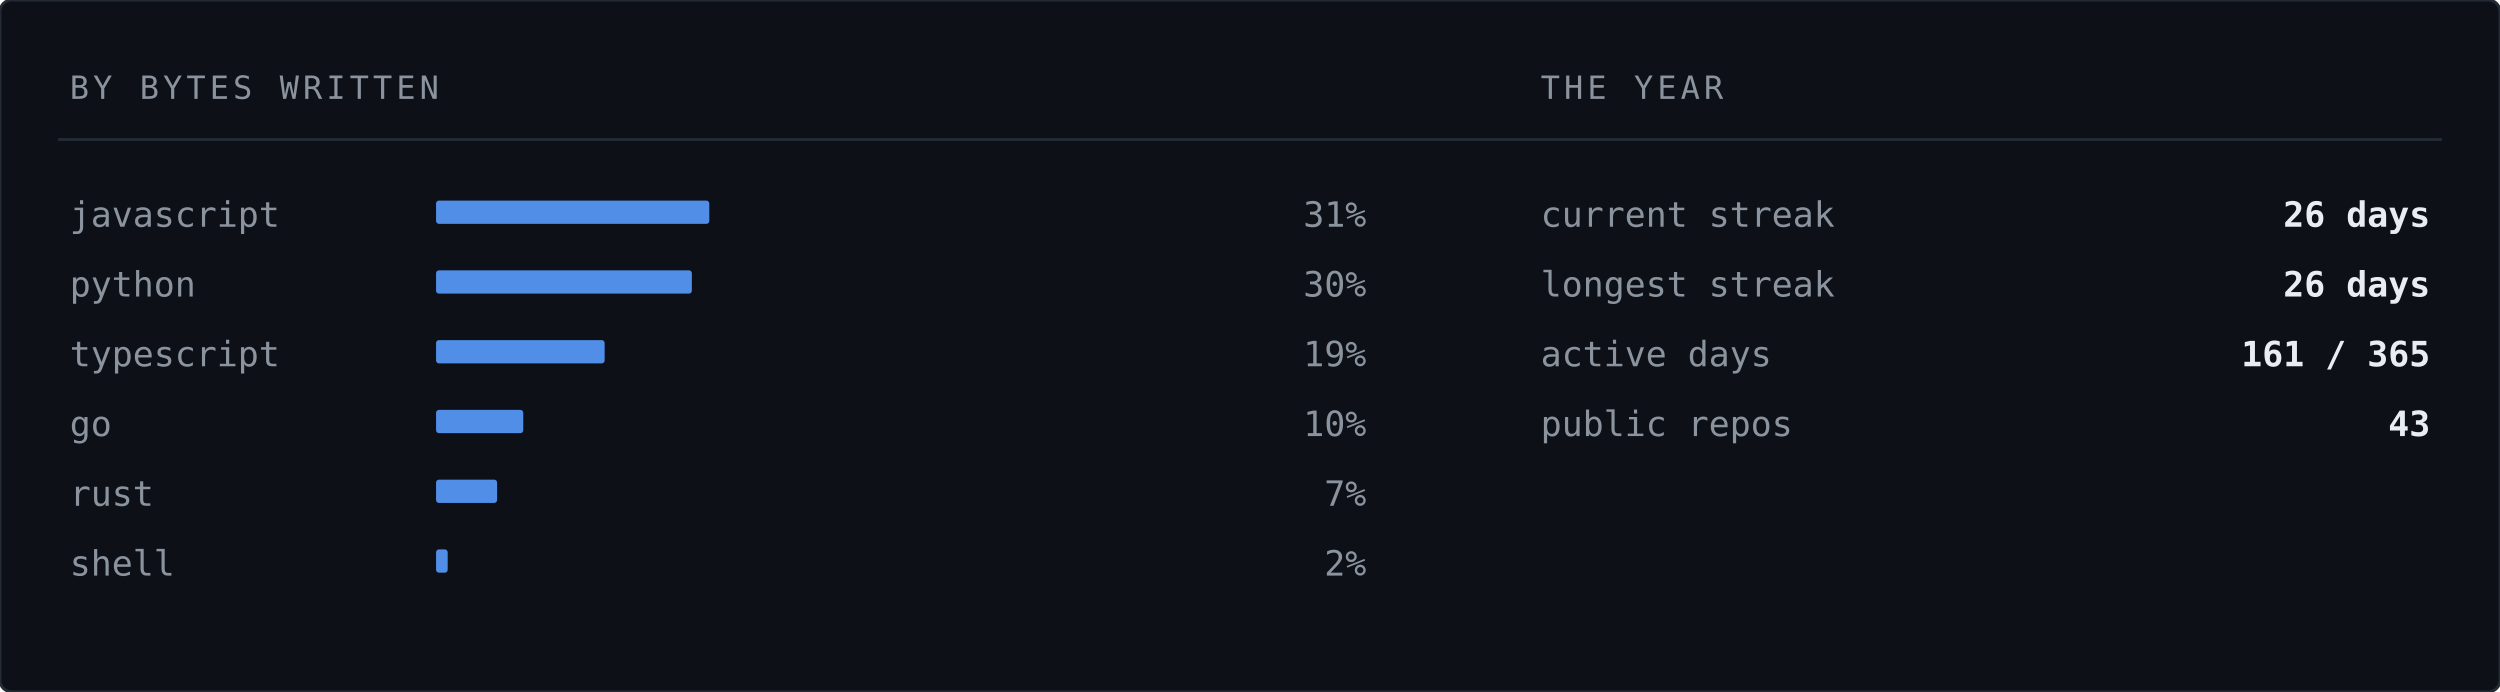
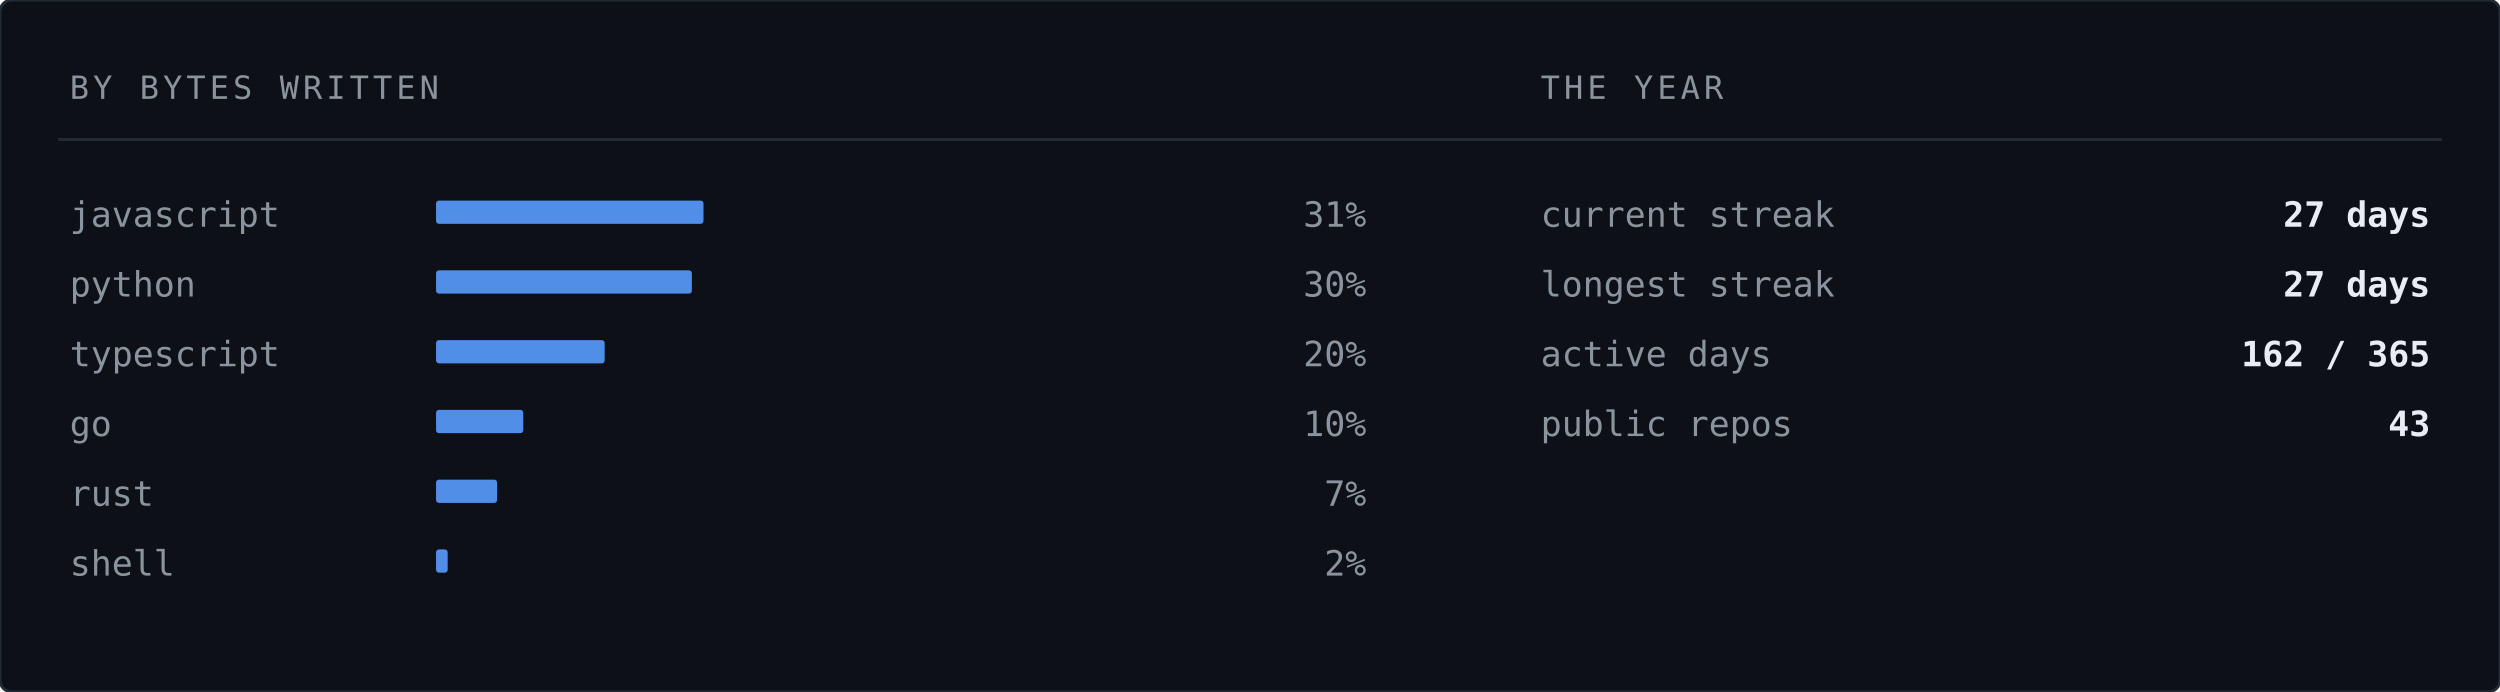
<svg xmlns="http://www.w3.org/2000/svg" width="860" height="238" viewBox="0 0 860 238" role="img" aria-label="Languages by bytes written">
  <rect width="860" height="238" rx="4" fill="#0d1117" stroke="#232b34" stroke-width="1" />
  <text x="24" y="34" font-family="ui-monospace,SFMono-Regular,'SF Mono','JetBrains Mono',Menlo,Consolas,'DejaVu Sans Mono',monospace" font-size="11" letter-spacing="1.4" fill="#8b949e">BY BYTES WRITTEN</text>
  <text x="530" y="34" font-family="ui-monospace,SFMono-Regular,'SF Mono','JetBrains Mono',Menlo,Consolas,'DejaVu Sans Mono',monospace" font-size="11" letter-spacing="1.4" fill="#8b949e">THE YEAR</text>
  <line x1="20" y1="48" x2="840" y2="48" stroke="#232b34" stroke-width="1" />
  <text x="24" y="78" font-family="ui-monospace,SFMono-Regular,'SF Mono','JetBrains Mono',Menlo,Consolas,'DejaVu Sans Mono',monospace" font-size="12" fill="#8b949e">javascript</text>
-   <rect x="150" y="69" width="94" height="8" fill="#589bff" opacity="0.9" rx="1" />
+   <rect x="150" y="69" width="92" height="8" fill="#589bff" opacity="0.9" rx="1" />
  <text x="470" y="78" font-family="ui-monospace,SFMono-Regular,'SF Mono','JetBrains Mono',Menlo,Consolas,'DejaVu Sans Mono',monospace" font-size="12" fill="#8b949e" text-anchor="end">31%</text>
  <text x="24" y="102" font-family="ui-monospace,SFMono-Regular,'SF Mono','JetBrains Mono',Menlo,Consolas,'DejaVu Sans Mono',monospace" font-size="12" fill="#8b949e">python</text>
  <rect x="150" y="93" width="88" height="8" fill="#589bff" opacity="0.9" rx="1" />
  <text x="470" y="102" font-family="ui-monospace,SFMono-Regular,'SF Mono','JetBrains Mono',Menlo,Consolas,'DejaVu Sans Mono',monospace" font-size="12" fill="#8b949e" text-anchor="end">30%</text>
  <text x="24" y="126" font-family="ui-monospace,SFMono-Regular,'SF Mono','JetBrains Mono',Menlo,Consolas,'DejaVu Sans Mono',monospace" font-size="12" fill="#8b949e">typescript</text>
  <rect x="150" y="117" width="58" height="8" fill="#589bff" opacity="0.9" rx="1" />
-   <text x="470" y="126" font-family="ui-monospace,SFMono-Regular,'SF Mono','JetBrains Mono',Menlo,Consolas,'DejaVu Sans Mono',monospace" font-size="12" fill="#8b949e" text-anchor="end">19%</text>
+   <text x="470" y="126" font-family="ui-monospace,SFMono-Regular,'SF Mono','JetBrains Mono',Menlo,Consolas,'DejaVu Sans Mono',monospace" font-size="12" fill="#8b949e" text-anchor="end">20%</text>
  <text x="24" y="150" font-family="ui-monospace,SFMono-Regular,'SF Mono','JetBrains Mono',Menlo,Consolas,'DejaVu Sans Mono',monospace" font-size="12" fill="#8b949e">go</text>
  <rect x="150" y="141" width="30" height="8" fill="#589bff" opacity="0.9" rx="1" />
  <text x="470" y="150" font-family="ui-monospace,SFMono-Regular,'SF Mono','JetBrains Mono',Menlo,Consolas,'DejaVu Sans Mono',monospace" font-size="12" fill="#8b949e" text-anchor="end">10%</text>
  <text x="24" y="174" font-family="ui-monospace,SFMono-Regular,'SF Mono','JetBrains Mono',Menlo,Consolas,'DejaVu Sans Mono',monospace" font-size="12" fill="#8b949e">rust</text>
  <rect x="150" y="165" width="21" height="8" fill="#589bff" opacity="0.9" rx="1" />
  <text x="470" y="174" font-family="ui-monospace,SFMono-Regular,'SF Mono','JetBrains Mono',Menlo,Consolas,'DejaVu Sans Mono',monospace" font-size="12" fill="#8b949e" text-anchor="end">7%</text>
  <text x="24" y="198" font-family="ui-monospace,SFMono-Regular,'SF Mono','JetBrains Mono',Menlo,Consolas,'DejaVu Sans Mono',monospace" font-size="12" fill="#8b949e">shell</text>
  <rect x="150" y="189" width="4" height="8" fill="#589bff" opacity="0.9" rx="1" />
  <text x="470" y="198" font-family="ui-monospace,SFMono-Regular,'SF Mono','JetBrains Mono',Menlo,Consolas,'DejaVu Sans Mono',monospace" font-size="12" fill="#8b949e" text-anchor="end">2%</text>
  <text x="530" y="78" font-family="ui-monospace,SFMono-Regular,'SF Mono','JetBrains Mono',Menlo,Consolas,'DejaVu Sans Mono',monospace" font-size="12" fill="#8b949e">current streak</text>
-   <text x="836" y="78" font-family="ui-monospace,SFMono-Regular,'SF Mono','JetBrains Mono',Menlo,Consolas,'DejaVu Sans Mono',monospace" font-size="12" font-weight="700" fill="#e8edf3" text-anchor="end">26 days</text>
+   <text x="836" y="78" font-family="ui-monospace,SFMono-Regular,'SF Mono','JetBrains Mono',Menlo,Consolas,'DejaVu Sans Mono',monospace" font-size="12" font-weight="700" fill="#e8edf3" text-anchor="end">27 days</text>
  <text x="530" y="102" font-family="ui-monospace,SFMono-Regular,'SF Mono','JetBrains Mono',Menlo,Consolas,'DejaVu Sans Mono',monospace" font-size="12" fill="#8b949e">longest streak</text>
-   <text x="836" y="102" font-family="ui-monospace,SFMono-Regular,'SF Mono','JetBrains Mono',Menlo,Consolas,'DejaVu Sans Mono',monospace" font-size="12" font-weight="700" fill="#e8edf3" text-anchor="end">26 days</text>
+   <text x="836" y="102" font-family="ui-monospace,SFMono-Regular,'SF Mono','JetBrains Mono',Menlo,Consolas,'DejaVu Sans Mono',monospace" font-size="12" font-weight="700" fill="#e8edf3" text-anchor="end">27 days</text>
  <text x="530" y="126" font-family="ui-monospace,SFMono-Regular,'SF Mono','JetBrains Mono',Menlo,Consolas,'DejaVu Sans Mono',monospace" font-size="12" fill="#8b949e">active days</text>
-   <text x="836" y="126" font-family="ui-monospace,SFMono-Regular,'SF Mono','JetBrains Mono',Menlo,Consolas,'DejaVu Sans Mono',monospace" font-size="12" font-weight="700" fill="#e8edf3" text-anchor="end">161 / 365</text>
+   <text x="836" y="126" font-family="ui-monospace,SFMono-Regular,'SF Mono','JetBrains Mono',Menlo,Consolas,'DejaVu Sans Mono',monospace" font-size="12" font-weight="700" fill="#e8edf3" text-anchor="end">162 / 365</text>
  <text x="530" y="150" font-family="ui-monospace,SFMono-Regular,'SF Mono','JetBrains Mono',Menlo,Consolas,'DejaVu Sans Mono',monospace" font-size="12" fill="#8b949e">public repos</text>
  <text x="836" y="150" font-family="ui-monospace,SFMono-Regular,'SF Mono','JetBrains Mono',Menlo,Consolas,'DejaVu Sans Mono',monospace" font-size="12" font-weight="700" fill="#e8edf3" text-anchor="end">43</text>
</svg>
